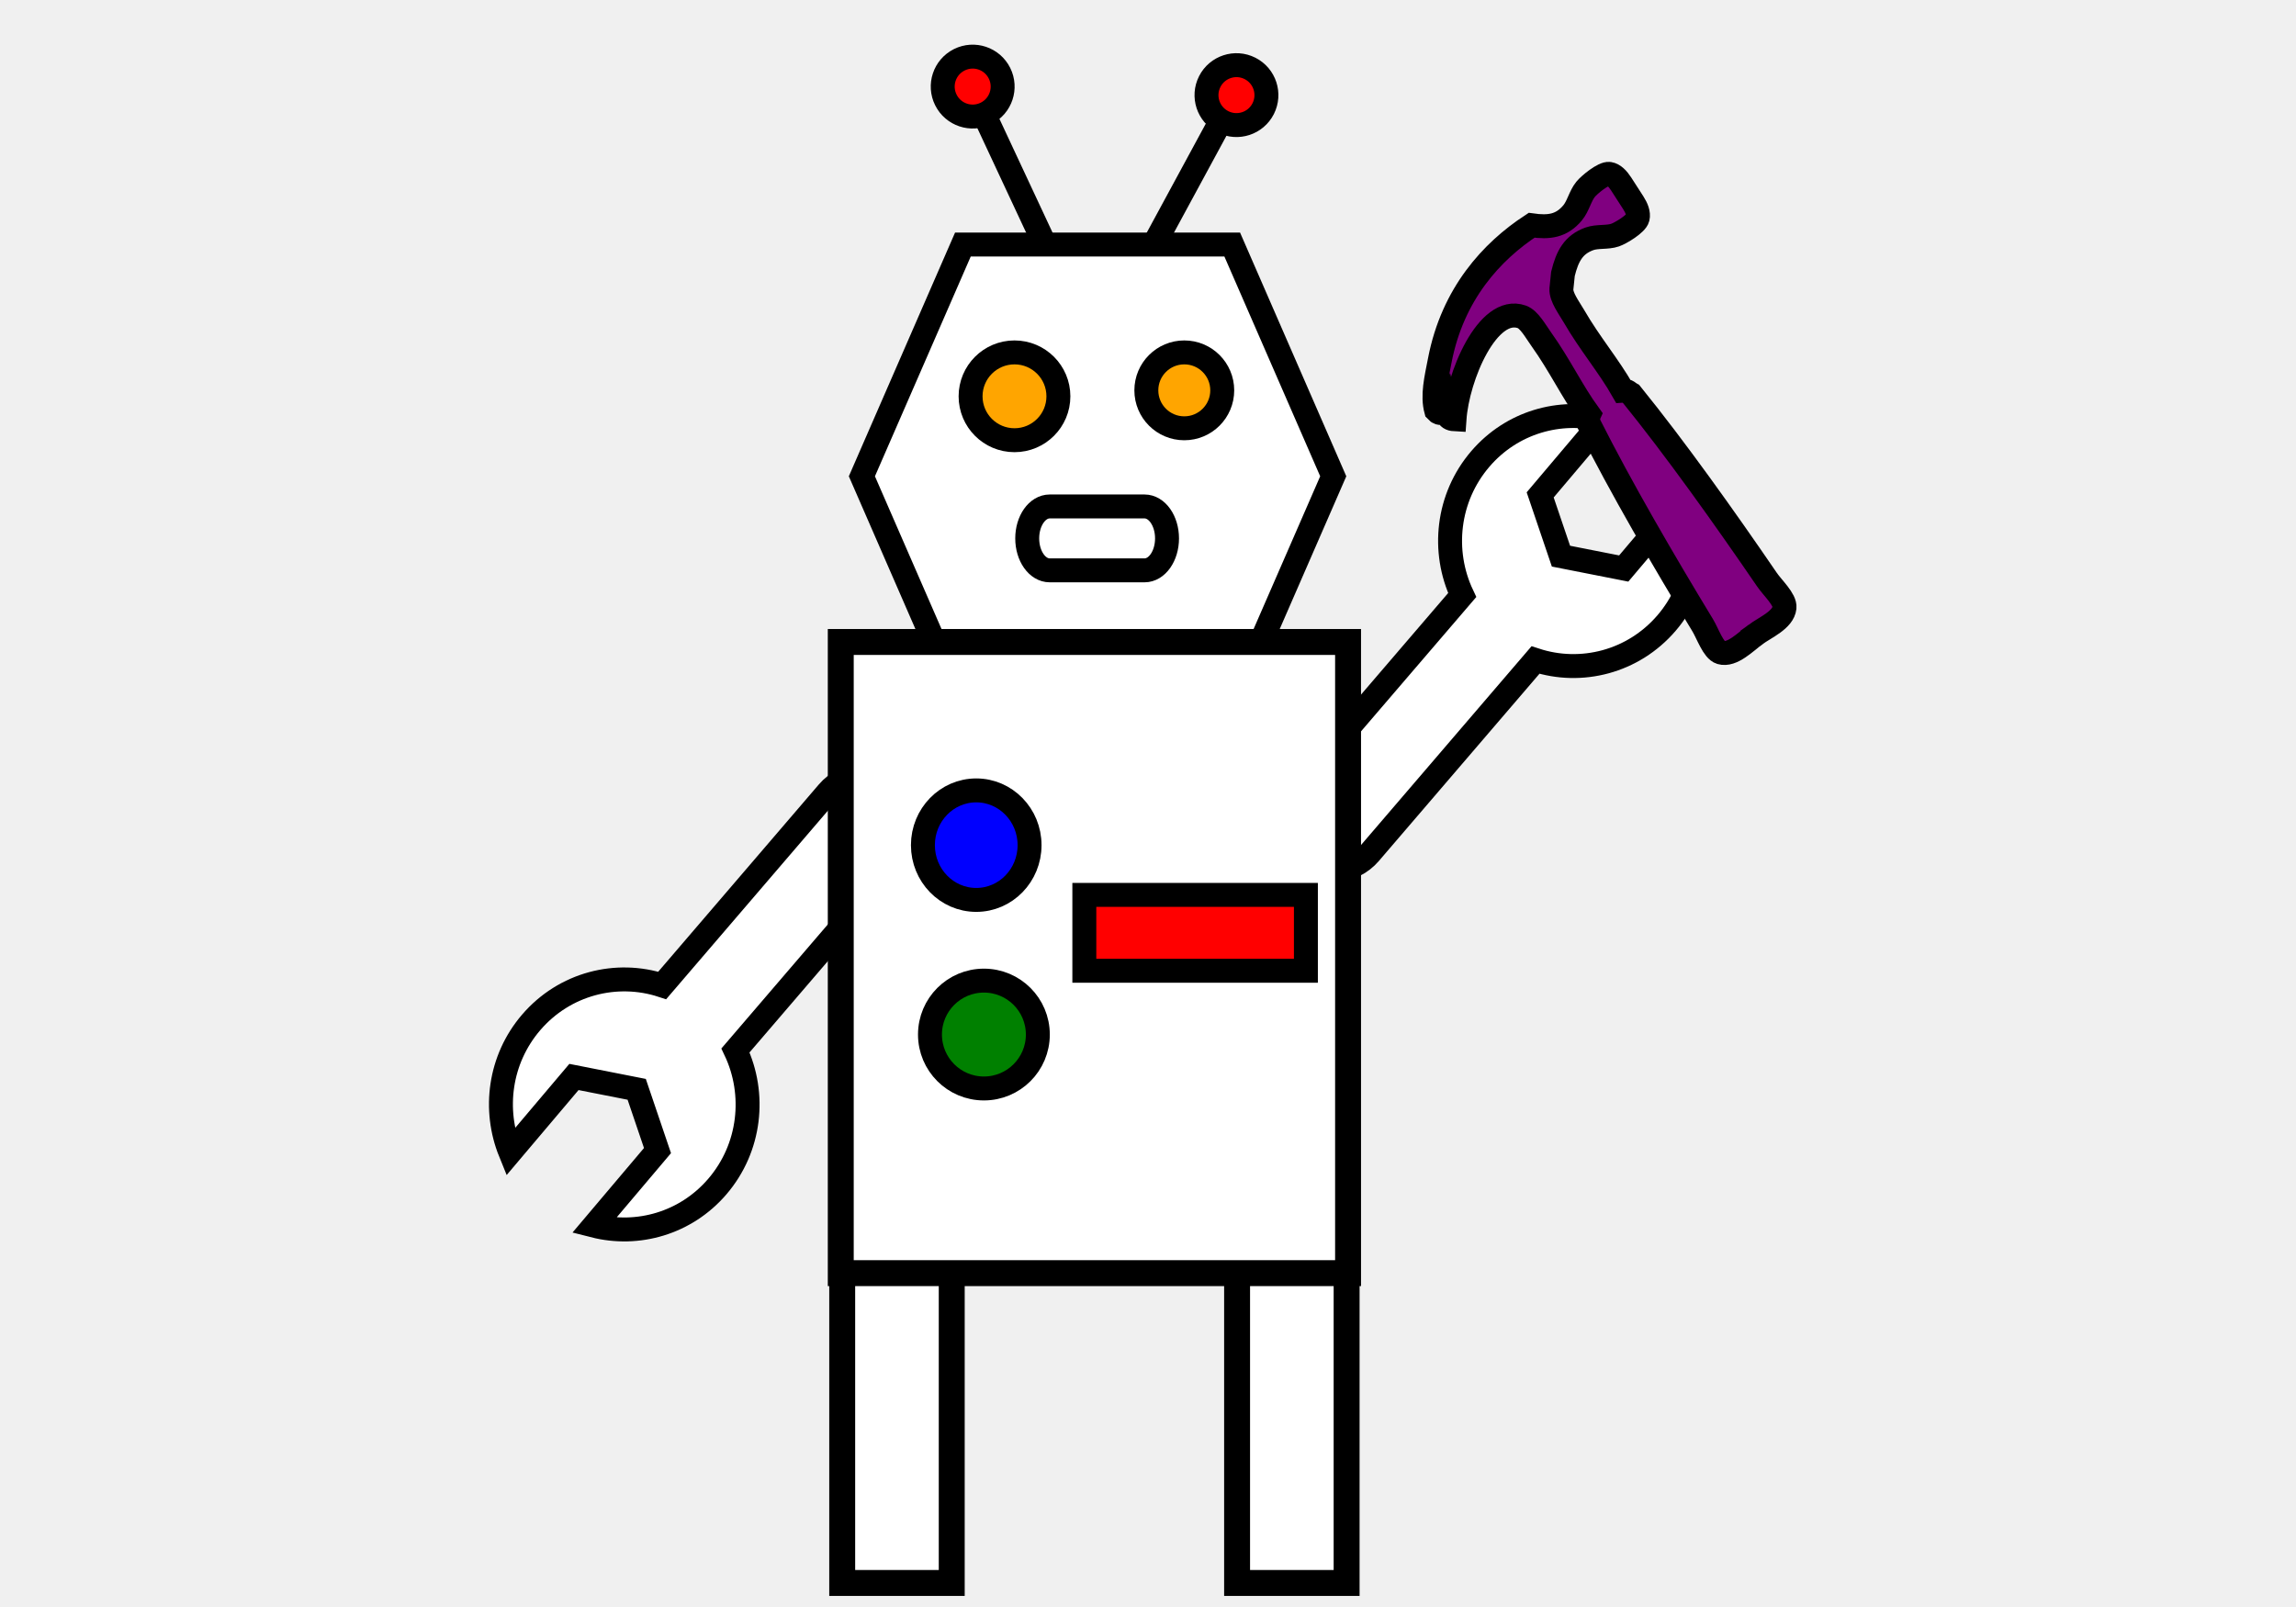
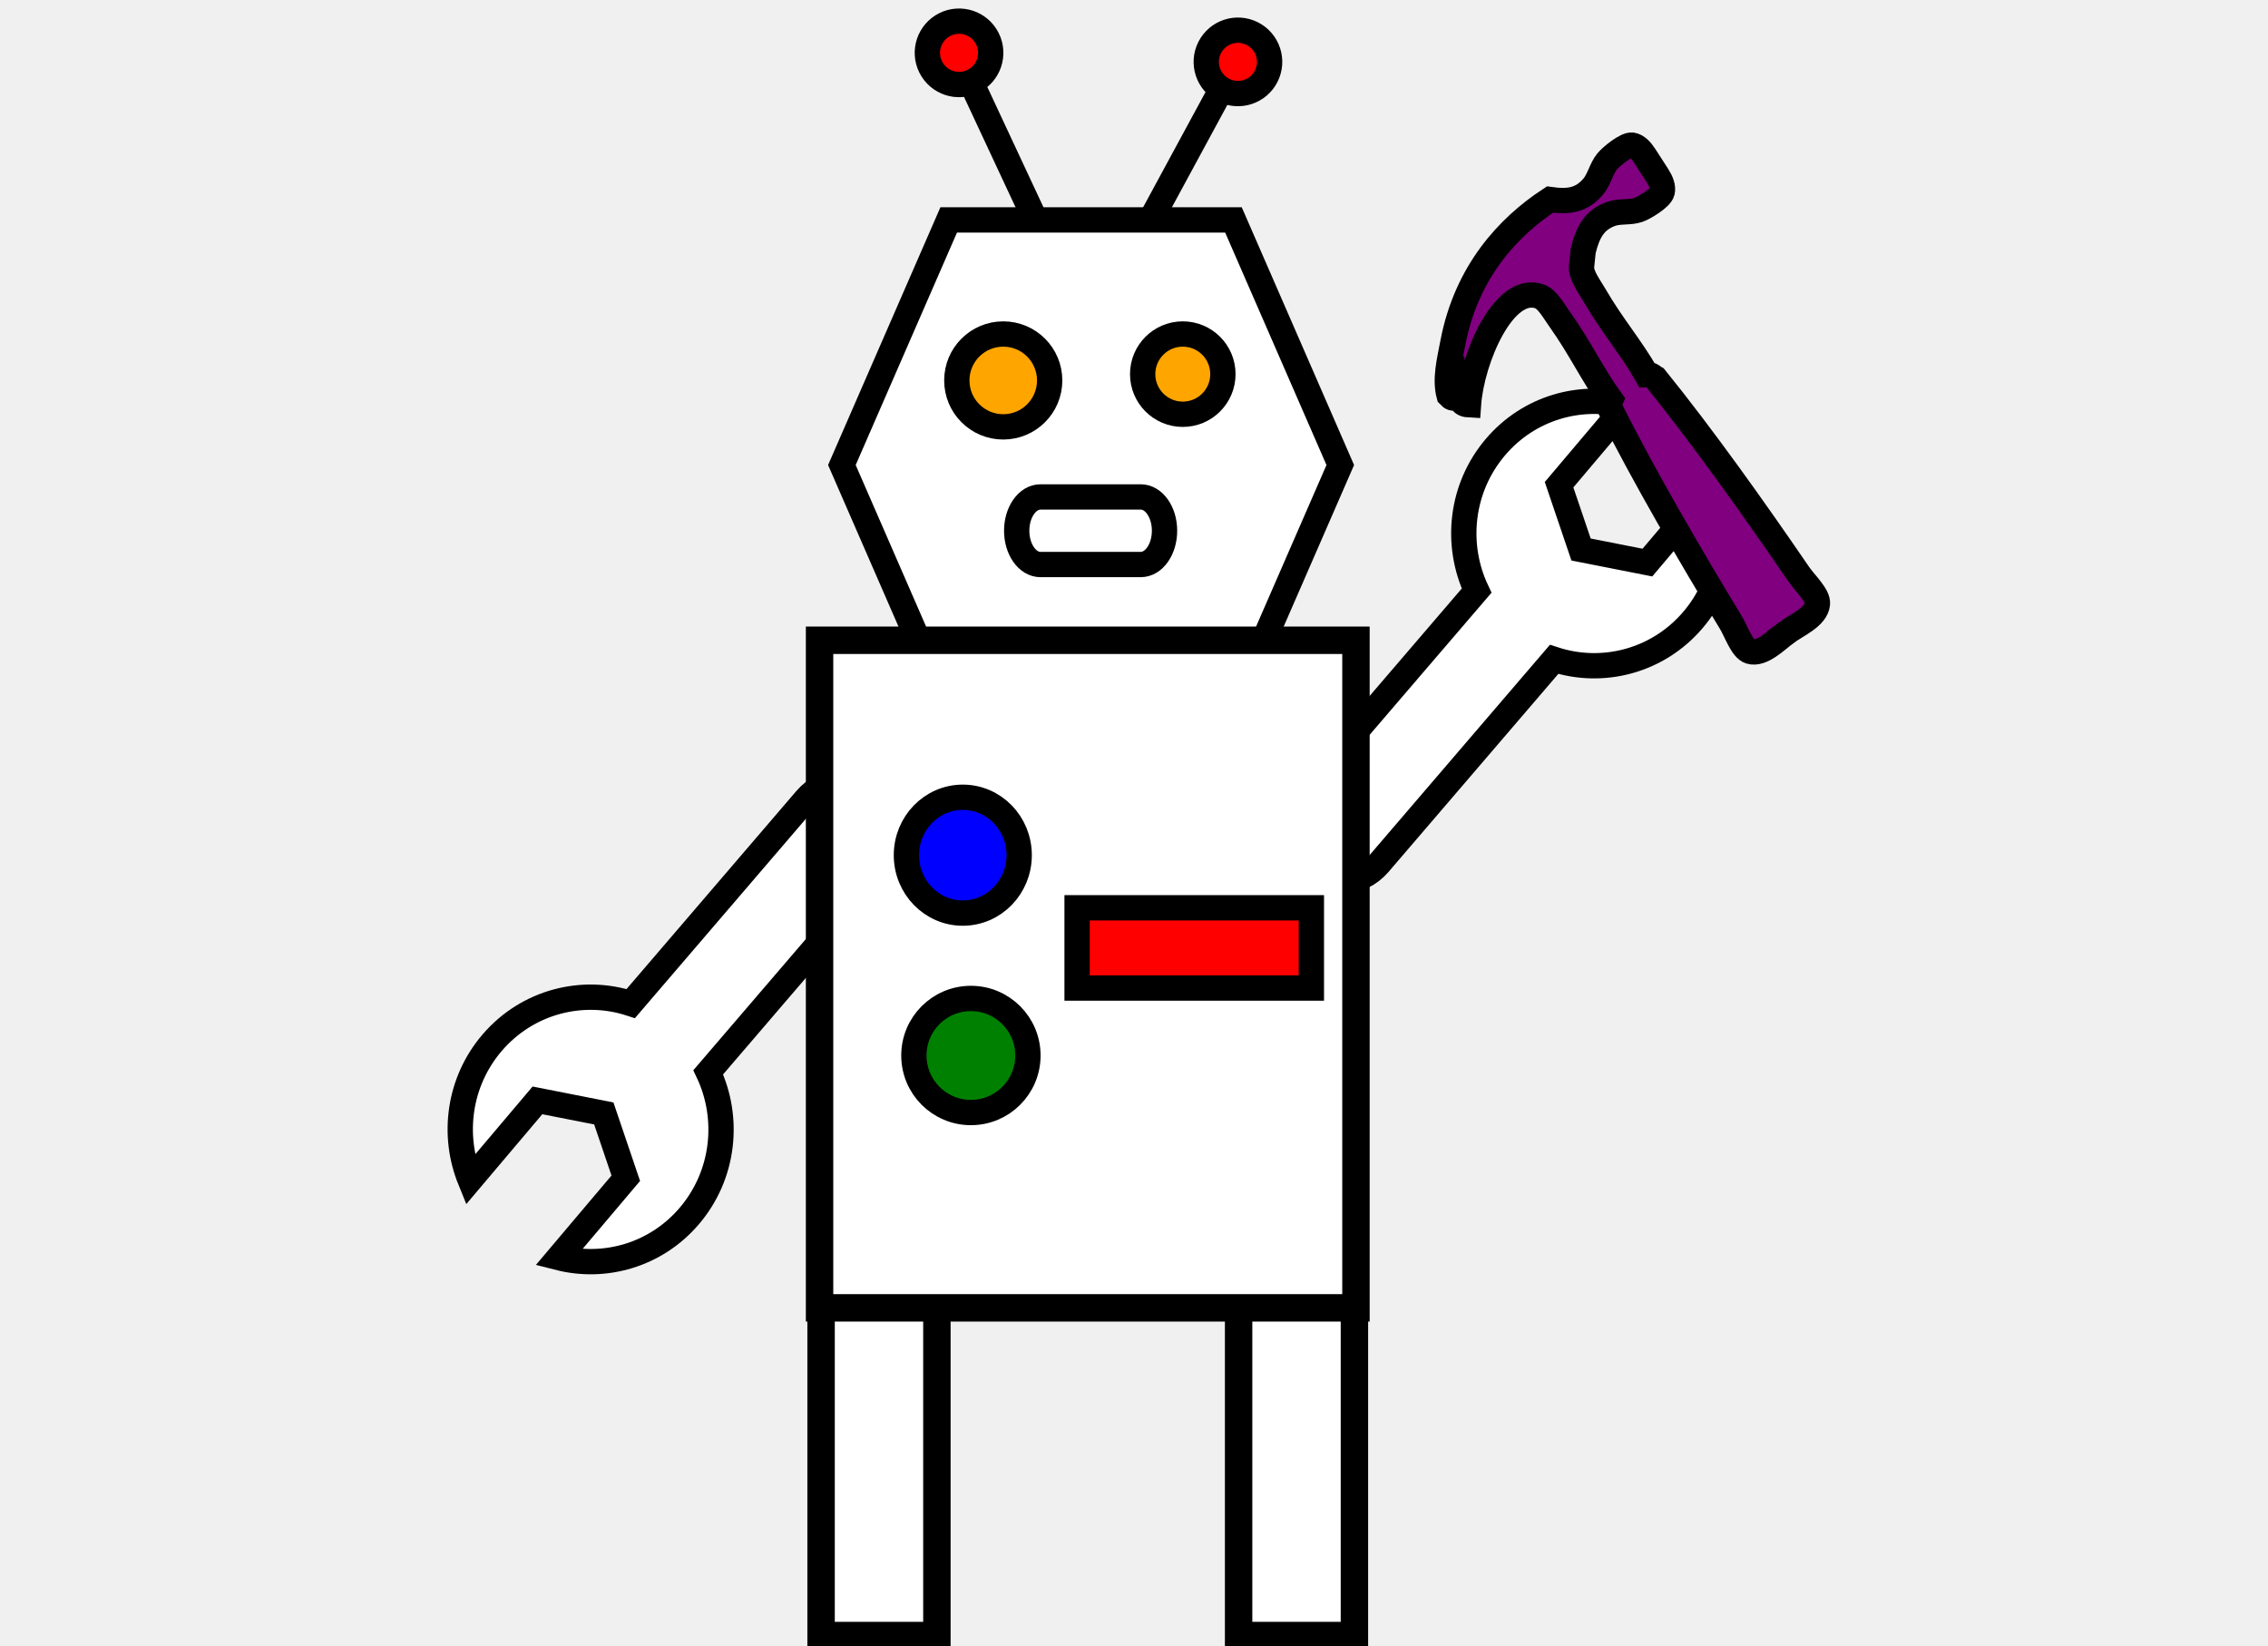
- <svg xmlns="http://www.w3.org/2000/svg" width="10.991in" height="7.692in">
+ <svg xmlns="http://www.w3.org/2000/svg" width="11.988in" height="8.697in">
  <g>
-     <rect transform="matrix(1.09925 0 0 1.09925 87.106 6.10153)" fill="#fff" stroke="#000" stroke-width="1.5" x="291.559" y="506.034" width="1.695" height="0" id="svg_2" />
-     <path fill="#ffffff" stroke-width="11" d="m244.084,469.919c-14.568,16.979 -17.497,40.152 -9.573,59.645l29.249,-34.577l28.841,5.68l9.553,28.158l-29.179,34.5c20.067,5.115 42.181,-1.06 56.686,-17.977c15.297,-17.834 17.803,-42.527 8.332,-62.561l76.246,-88.887c8.114,-9.451 7.123,-23.781 -2.196,-32.005c-9.323,-8.213 -23.458,-7.22 -31.568,2.231l-76.154,88.794c-20.966,-6.848 -44.868,-0.916 -60.237,16.999l0,0z" id="svg_21" stroke="#000000" />
-     <path fill="#ffffff" stroke-width="11" d="m765.864,286.361c14.568,-16.978 17.497,-40.152 9.573,-59.645l-29.25,34.578l-28.84,-5.681l-9.553,-28.158l29.179,-34.499c-20.067,-5.116 -42.182,1.059 -56.686,17.977c-15.297,17.834 -17.803,42.526 -8.332,62.561l-76.246,88.886c-8.114,9.451 -7.123,23.781 2.196,32.005c9.323,8.214 23.458,7.22 31.568,-2.231l76.154,-88.794c20.966,6.848 44.868,0.917 60.237,-16.999l0,0z" id="svg_31" stroke="#000000" />
-     <path fill="#ffffff" stroke-width="11" stroke-opacity="null" d="m396.083,218.902l46.42,-106.502l123.773,0l46.42,106.502l-46.42,106.502l-123.773,0l-46.42,-106.502z" id="svg_12" stroke="#000" />
-     <g id="svg_8" transform="matrix(1.08306 0 0 1.08306 89.134 6.26238)">
-       <rect fill="#fff" stroke-width="11" stroke-opacity="null" fill-opacity="null" x="442.613" y="497.19" width="46.475" height="168.779" id="svg_6" stroke="#000" />
-       <rect fill="#fff" stroke-width="11" stroke-opacity="null" fill-opacity="null" x="275.058" y="497.19" width="46.475" height="168.779" id="svg_7" stroke="#000" />
-       <rect fill="#fff" stroke-width="11" x="274.447" y="266.647" width="215.255" height="267.846" id="svg_1" stroke="#000" />
+     <g transform="matrix(1.16749 0 0 1.16749 -35.2237 -19.649)" id="svg_3">
+       <rect id="svg_2" height="0" width="1.695" y="506.034" x="291.559" stroke-width="1.5" stroke="#000" fill="#fff" transform="matrix(1.09925 0 0 1.09925 87.106 6.10153)" />
+       <path stroke="#000000" id="svg_21" d="m244.084,469.919c-14.568,16.979 -17.497,40.152 -9.573,59.645l29.249,-34.577l28.841,5.68l9.553,28.158l-29.179,34.5c20.067,5.115 42.181,-1.06 56.686,-17.977c15.297,-17.834 17.803,-42.527 8.332,-62.561l76.246,-88.887c8.114,-9.451 7.123,-23.781 -2.196,-32.005c-9.323,-8.213 -23.458,-7.22 -31.568,2.231l-76.154,88.794c-20.966,-6.848 -44.868,-0.916 -60.237,16.999l0,0z" stroke-width="11" fill="#ffffff" />
+       <path stroke="#000000" id="svg_31" d="m765.864,286.361c14.568,-16.978 17.497,-40.152 9.573,-59.645l-29.25,34.578l-28.84,-5.681l-9.553,-28.158l29.179,-34.499c-20.067,-5.116 -42.182,1.059 -56.686,17.977c-15.297,17.834 -17.803,42.526 -8.332,62.561l-76.246,88.886c-8.114,9.451 -7.123,23.781 2.196,32.005c9.323,8.214 23.458,7.22 31.568,-2.231l76.154,-88.794c20.966,6.848 44.868,0.917 60.237,-16.999l0,0z" stroke-width="11" fill="#ffffff" />
+       <path stroke="#000" id="svg_12" d="m396.083,218.902l46.42,-106.502l123.773,0l46.42,106.502l-46.42,106.502l-123.773,0l-46.42,-106.502z" stroke-opacity="null" stroke-width="11" fill="#ffffff" />
+       <g transform="matrix(1.08306 0 0 1.08306 89.134 6.26238)" id="svg_8">
+         <rect stroke="#000" id="svg_6" height="168.779" width="46.475" y="497.19" x="442.613" fill-opacity="null" stroke-opacity="null" stroke-width="11" fill="#fff" />
+         <rect stroke="#000" id="svg_7" height="168.779" width="46.475" y="497.19" x="275.058" fill-opacity="null" stroke-opacity="null" stroke-width="11" fill="#fff" />
+         <rect stroke="#000" id="svg_1" height="267.846" width="215.255" y="266.647" x="274.447" stroke-width="11" fill="#fff" />
+       </g>
+       <path id="svg_9" d="m424.128,388.442c0,-13.905 10.966,-25.168 24.505,-25.168c13.539,0 24.505,11.263 24.505,25.168c0,13.905 -10.966,25.168 -24.505,25.168c-13.539,0 -24.505,-11.263 -24.505,-25.168z" stroke-opacity="null" stroke-linecap="null" stroke-linejoin="null" stroke-width="11" stroke="#000000" fill="#0000ff" />
+       <path id="svg_10" d="m427.373,475.486c0,-13.693 11.091,-24.785 24.785,-24.785c13.693,0 24.785,11.091 24.785,24.785c0,13.693 -11.091,24.785 -24.785,24.785c-13.693,0 -24.785,-11.091 -24.785,-24.785z" stroke-opacity="null" stroke-linecap="null" stroke-linejoin="null" stroke-width="11" fill="#008000" stroke="#000000" />
+       <path fill="#ff0000" fill-opacity="null" stroke-width="11" stroke-linejoin="null" stroke-linecap="null" stroke-opacity="null" opacity="null" d="m498.308,411.302l101.826,0l0,34.872l-101.826,0l0,-34.872z" id="svg_11" stroke="#000" />
+       <path id="svg_22" d="m446.035,182.147c0,-11.148 9.03,-20.178 20.178,-20.178c11.148,0 20.178,9.03 20.178,20.178c0,11.148 -9.03,20.178 -20.178,20.178c-11.148,0 -20.178,-9.03 -20.178,-20.178z" stroke-opacity="null" stroke-linecap="null" stroke-linejoin="null" stroke-width="11" fill="#ffa500" stroke="#000000" />
+       <path id="svg_23" d="m526.807,179.408c0,-9.635 7.805,-17.439 17.439,-17.439c9.635,0 17.439,7.805 17.439,17.439c0,9.635 -7.805,17.439 -17.439,17.439c-9.635,0 -17.439,-7.805 -17.439,-17.439z" stroke-opacity="null" stroke-linecap="null" stroke-linejoin="null" stroke-width="11" stroke="#000000" fill="#ffa500" />
+       <path id="svg_29" d="m482.399,232.771l43.577,0l0,0c5.71,0 10.336,6.575 10.336,14.685c0,8.11 -4.626,14.685 -10.336,14.685l-43.577,0l0,0c-5.709,0 -10.337,-6.575 -10.337,-14.685c0,-8.11 4.628,-14.685 10.337,-14.685z" fill-opacity="null" stroke-opacity="null" stroke-width="11" stroke="#000" fill="none" />
+       <path stroke="#000000" id="svg_20" d="m806.749,291.626c4.493,-3.295 12.742,-6.697 13.331,-12.365c0.403,-3.702 -5.479,-9.067 -8.07,-12.854c-19.482,-28.478 -42.023,-60.144 -62.345,-85.239c-1.173,-0.612 -1.742,-1.737 -3.838,-1.596c-6.551,-11.522 -15.132,-21.507 -22.481,-34.194c-2.341,-4.027 -6.015,-8.793 -5.795,-12.613l0.712,-6.896c2.008,-8.183 4.839,-13.445 12.116,-16.087c3.699,-1.331 8.213,-0.482 11.853,-1.738c2.475,-0.833 9.759,-5.174 10.384,-7.864c0.495,-2.098 -0.48,-4.55 -2.053,-7.013l-5.578,-8.648c-1.595,-2.446 -3.391,-4.295 -5.438,-4.613c-2.625,-0.41 -9.209,5.018 -10.886,7.11c-2.488,3.057 -3.401,7.736 -5.975,10.825c-5.078,6.067 -10.809,6.835 -18.83,5.694c-18.281,11.961 -36.302,31.492 -42.195,62.12c-1.603,8.31 -3.565,16.047 -1.654,23.055c2.049,2.277 3.529,0.664 4.527,-1.319c0.529,2.233 0.007,5.117 3.879,5.322c1.375,-19.856 15.314,-52.518 30.902,-47.102c3.457,1.223 6.316,6.567 9.008,10.336c8.501,11.901 14.139,23.956 21.891,34.61c-0.909,1.995 -0.13,2.956 -0.01,4.33c14.639,29.106 34.259,62.817 52.213,92.379c2.387,3.939 4.933,11.63 8.369,12.632c5.242,1.551 11.462,-4.973 15.964,-8.269l0,0z" stroke-width="11" fill="#800080" />
+       <path fill="#ff0000" stroke="#000" stroke-width="11" stroke-linejoin="null" stroke-linecap="null" stroke-opacity="null" opacity="null" d="m545.734,116.14l1.836,-67.921" id="svg_30" transform="rotate(26.8987 546.652 82.1794)" />
+       <path id="svg_32" d="m554.453,43.72c0,-7.606 6.162,-13.768 13.768,-13.768c7.606,0 13.768,6.161 13.768,13.768c0,7.607 -6.162,13.768 -13.768,13.768c-7.606,0 -13.768,-6.161 -13.768,-13.768z" stroke-opacity="null" stroke-linecap="null" stroke-linejoin="null" stroke-width="11" stroke="#000000" fill="#ff0000" transform="rotate(26.8987 568.221 43.72)" />
+       <path fill="#ff0000" stroke="#000" stroke-width="11" stroke-linejoin="null" stroke-linecap="null" stroke-opacity="null" opacity="null" d="m464.157,113.976l1.836,-67.921" id="svg_5" transform="rotate(-26.5848 465.075 80.0153)" />
+       <path id="svg_13" d="m433.233,39.795c0,-7.606 6.162,-13.768 13.768,-13.768c7.606,0 13.768,6.161 13.768,13.768c0,7.607 -6.162,13.768 -13.768,13.768c-7.606,0 -13.768,-6.161 -13.768,-13.768z" stroke-opacity="null" stroke-linecap="null" stroke-linejoin="null" stroke-width="11" stroke="#000000" fill="#ff0000" transform="rotate(-26.5848 447.001 39.7947)" />
    </g>
-     <path fill="#0000ff" stroke="#000000" stroke-width="11" stroke-linejoin="null" stroke-linecap="null" stroke-opacity="null" d="m424.128,388.442c0,-13.905 10.966,-25.168 24.505,-25.168c13.539,0 24.505,11.263 24.505,25.168c0,13.905 -10.966,25.168 -24.505,25.168c-13.539,0 -24.505,-11.263 -24.505,-25.168z" id="svg_9" />
-     <path stroke="#000000" fill="#008000" stroke-width="11" stroke-linejoin="null" stroke-linecap="null" stroke-opacity="null" d="m427.373,475.486c0,-13.693 11.091,-24.785 24.785,-24.785c13.693,0 24.785,11.091 24.785,24.785c0,13.693 -11.091,24.785 -24.785,24.785c-13.693,0 -24.785,-11.091 -24.785,-24.785z" id="svg_10" />
-     <path stroke="#000" id="svg_11" d="m498.308,411.302l101.826,0l0,34.872l-101.826,0l0,-34.872z" opacity="null" stroke-opacity="null" stroke-linecap="null" stroke-linejoin="null" stroke-width="11" fill-opacity="null" fill="#ff0000" />
-     <path stroke="#000000" fill="#ffa500" stroke-width="11" stroke-linejoin="null" stroke-linecap="null" stroke-opacity="null" d="m446.035,182.147c0,-11.148 9.03,-20.178 20.178,-20.178c11.148,0 20.178,9.03 20.178,20.178c0,11.148 -9.03,20.178 -20.178,20.178c-11.148,0 -20.178,-9.03 -20.178,-20.178z" id="svg_22" />
-     <path fill="#ffa500" stroke="#000000" stroke-width="11" stroke-linejoin="null" stroke-linecap="null" stroke-opacity="null" d="m526.807,179.408c0,-9.635 7.805,-17.439 17.439,-17.439c9.635,0 17.439,7.805 17.439,17.439c0,9.635 -7.805,17.439 -17.439,17.439c-9.635,0 -17.439,-7.805 -17.439,-17.439z" id="svg_23" />
-     <path fill="none" stroke="#000" stroke-width="11" stroke-opacity="null" fill-opacity="null" d="m482.399,232.771l43.577,0l0,0c5.71,0 10.336,6.575 10.336,14.685c0,8.11 -4.626,14.685 -10.336,14.685l-43.577,0l0,0c-5.709,0 -10.337,-6.575 -10.337,-14.685c0,-8.11 4.628,-14.685 10.337,-14.685z" id="svg_29" />
-     <path fill="#800080" stroke-width="11" d="m806.749,291.626c4.493,-3.295 12.742,-6.697 13.331,-12.365c0.403,-3.702 -5.479,-9.067 -8.07,-12.854c-19.482,-28.478 -42.023,-60.144 -62.345,-85.239c-1.173,-0.612 -1.742,-1.737 -3.838,-1.596c-6.551,-11.522 -15.132,-21.507 -22.481,-34.194c-2.341,-4.027 -6.015,-8.793 -5.795,-12.613l0.712,-6.896c2.008,-8.183 4.839,-13.445 12.116,-16.087c3.699,-1.331 8.213,-0.482 11.853,-1.738c2.475,-0.833 9.759,-5.174 10.384,-7.864c0.495,-2.098 -0.48,-4.55 -2.053,-7.013l-5.578,-8.648c-1.595,-2.446 -3.391,-4.295 -5.438,-4.613c-2.625,-0.41 -9.209,5.018 -10.886,7.11c-2.488,3.057 -3.401,7.736 -5.975,10.825c-5.078,6.067 -10.809,6.835 -18.83,5.694c-18.281,11.961 -36.302,31.492 -42.195,62.12c-1.603,8.31 -3.565,16.047 -1.654,23.055c2.049,2.277 3.529,0.664 4.527,-1.319c0.529,2.233 0.007,5.117 3.879,5.322c1.375,-19.856 15.314,-52.518 30.902,-47.102c3.457,1.223 6.316,6.567 9.008,10.336c8.501,11.901 14.139,23.956 21.891,34.61c-0.909,1.995 -0.13,2.956 -0.01,4.33c14.639,29.106 34.259,62.817 52.213,92.379c2.387,3.939 4.933,11.63 8.369,12.632c5.242,1.551 11.462,-4.973 15.964,-8.269l0,0z" id="svg_20" stroke="#000000" />
-     <path transform="rotate(26.8987 546.652 82.1794)" id="svg_30" d="m545.734,116.14l1.836,-67.921" opacity="null" stroke-opacity="null" stroke-linecap="null" stroke-linejoin="null" stroke-width="11" stroke="#000" fill="#ff0000" />
-     <path transform="rotate(26.8987 568.221 43.72)" fill="#ff0000" stroke="#000000" stroke-width="11" stroke-linejoin="null" stroke-linecap="null" stroke-opacity="null" d="m554.453,43.72c0,-7.606 6.162,-13.768 13.768,-13.768c7.606,0 13.768,6.161 13.768,13.768c0,7.607 -6.162,13.768 -13.768,13.768c-7.606,0 -13.768,-6.161 -13.768,-13.768z" id="svg_32" />
-     <path transform="rotate(-26.5848 465.075 80.0153)" id="svg_5" d="m464.157,113.976l1.836,-67.921" opacity="null" stroke-opacity="null" stroke-linecap="null" stroke-linejoin="null" stroke-width="11" stroke="#000" fill="#ff0000" />
-     <path transform="rotate(-26.5848 447.001 39.7947)" fill="#ff0000" stroke="#000000" stroke-width="11" stroke-linejoin="null" stroke-linecap="null" stroke-opacity="null" d="m433.233,39.795c0,-7.606 6.162,-13.768 13.768,-13.768c7.606,0 13.768,6.161 13.768,13.768c0,7.607 -6.162,13.768 -13.768,13.768c-7.606,0 -13.768,-6.161 -13.768,-13.768z" id="svg_13" />
  </g>
</svg>
